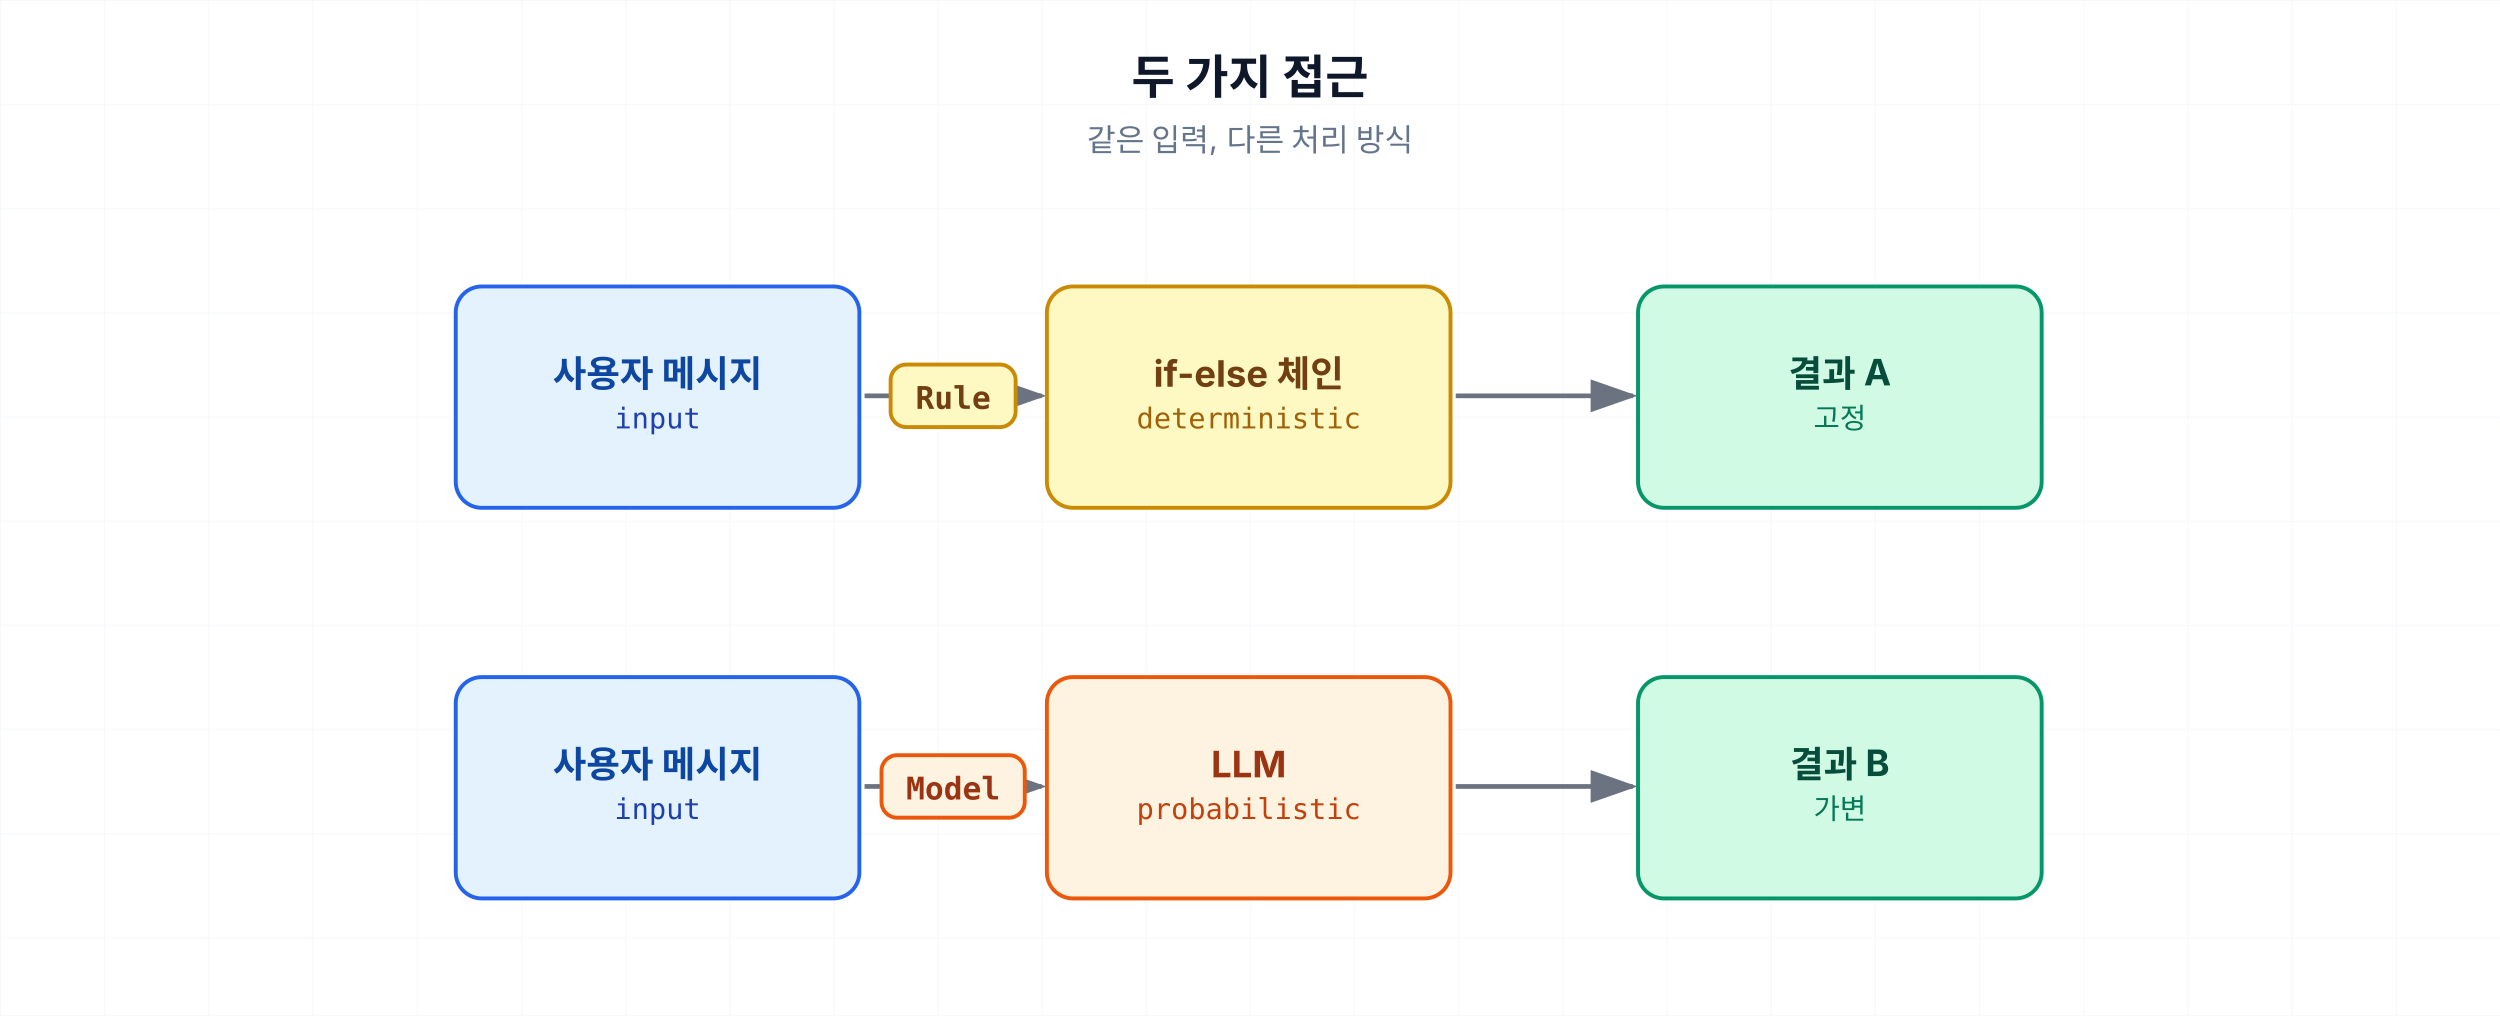
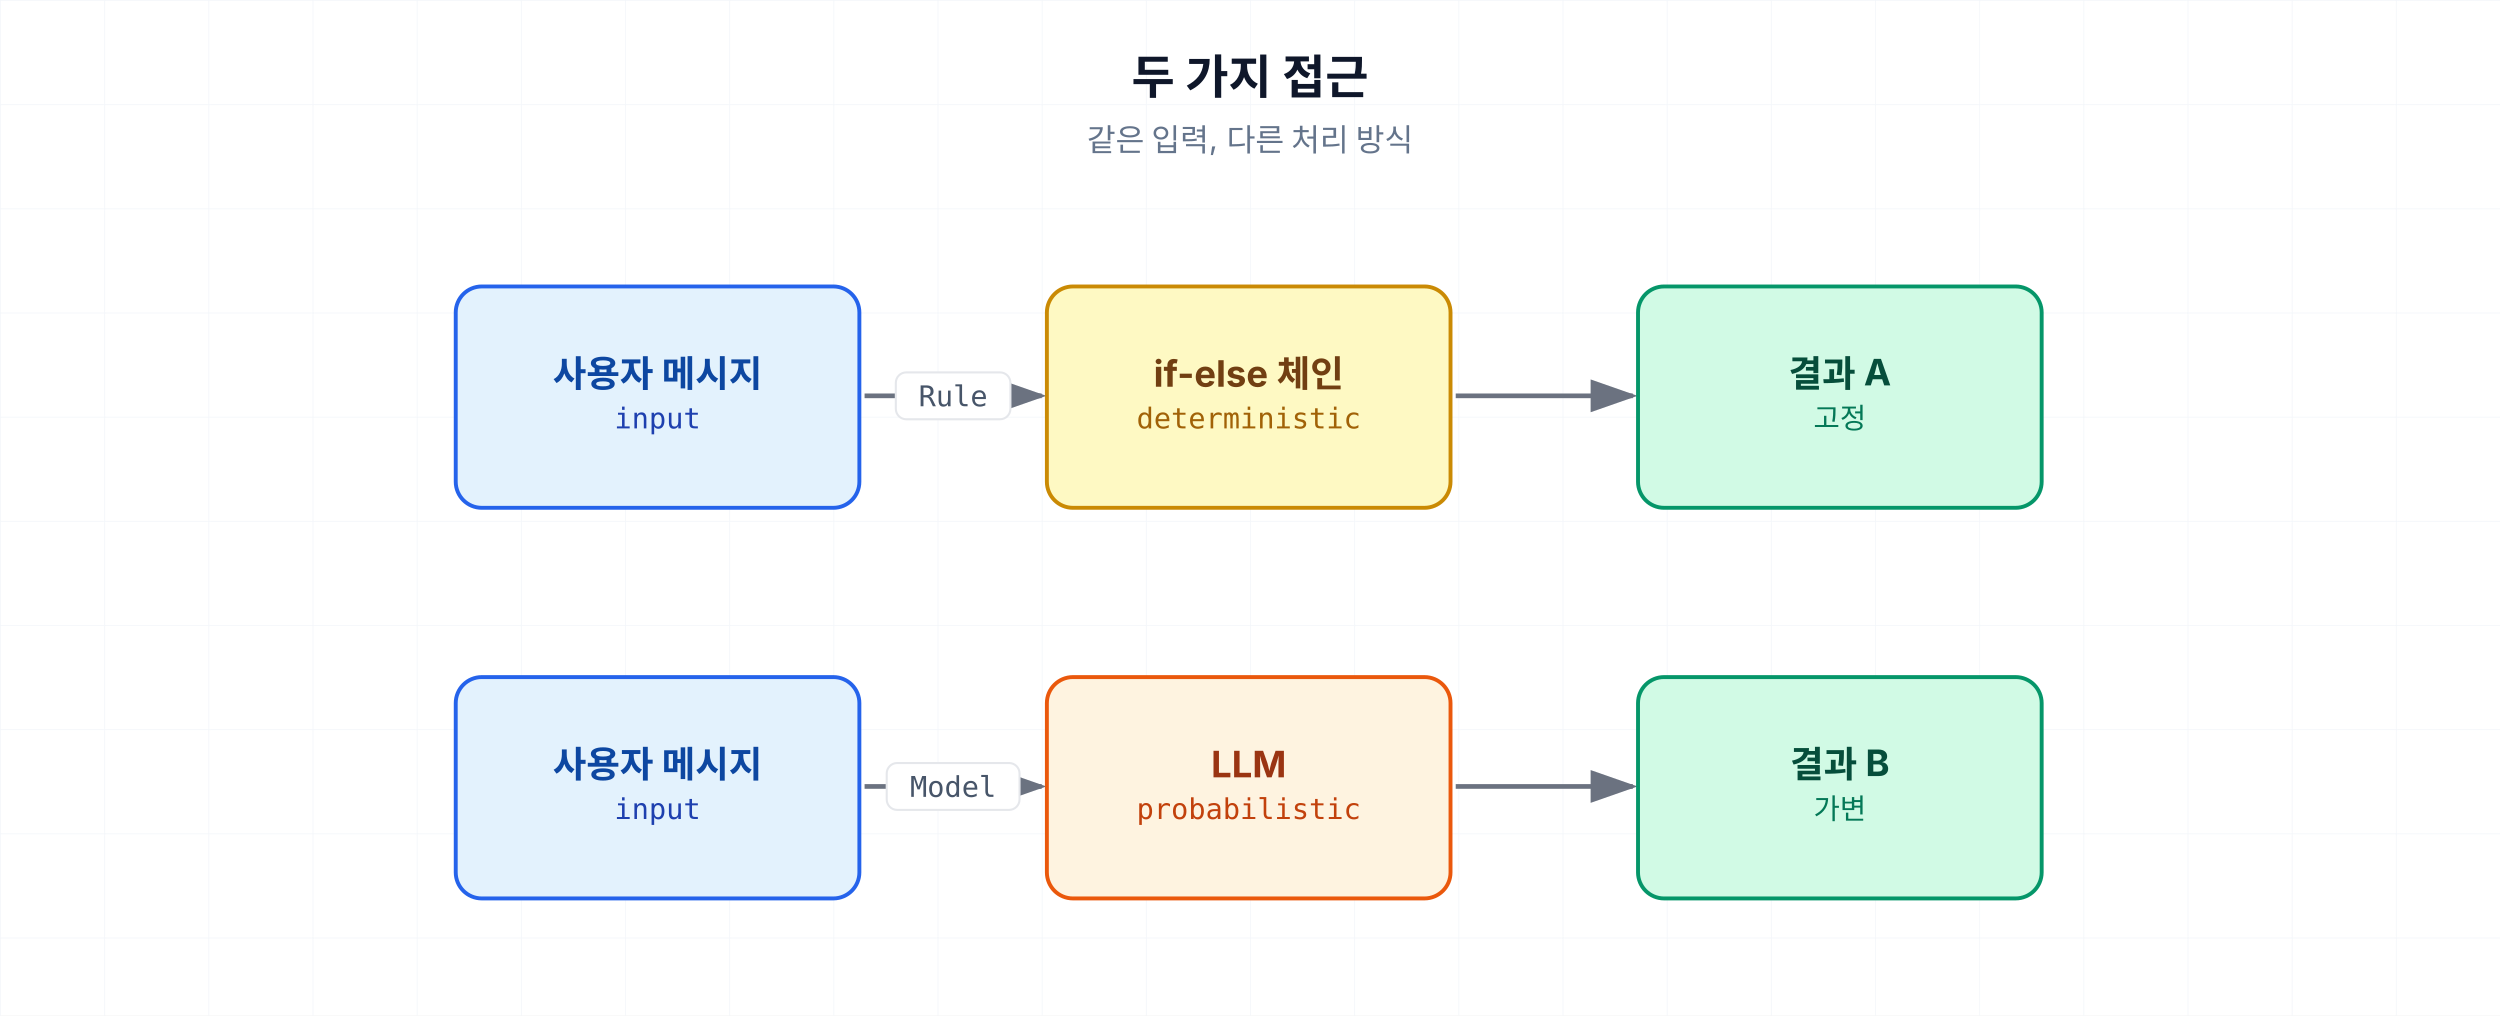
<svg xmlns="http://www.w3.org/2000/svg" viewBox="0 0 960 390" font-family="Pretendard, -apple-system, BlinkMacSystemFont, sans-serif">
  <defs>
    <pattern id="grid" width="40" height="40" patternUnits="userSpaceOnUse">
      <path d="M 40 0 L 0 0 0 40" fill="none" stroke="#f1f5f9" stroke-width="0.5" />
    </pattern>
    <marker id="arr" markerWidth="10" markerHeight="7" refX="9" refY="3.5" orient="auto">
      <polygon points="0,0 10,3.5 0,7" fill="#6b7280" />
    </marker>
    <marker id="arr-input" markerWidth="10" markerHeight="7" refX="9" refY="3.5" orient="auto">
      <polygon points="0,0 10,3.5 0,7" fill="#2563eb" />
    </marker>
    <marker id="arr-llm" markerWidth="10" markerHeight="7" refX="9" refY="3.5" orient="auto">
      <polygon points="0,0 10,3.5 0,7" fill="#ea580c" />
    </marker>
    <marker id="arr-model" markerWidth="10" markerHeight="7" refX="9" refY="3.5" orient="auto">
      <polygon points="0,0 10,3.5 0,7" fill="#7c3aed" />
    </marker>
    <marker id="arr-token" markerWidth="10" markerHeight="7" refX="9" refY="3.5" orient="auto">
      <polygon points="0,0 10,3.5 0,7" fill="#059669" />
    </marker>
    <marker id="arr-output" markerWidth="10" markerHeight="7" refX="9" refY="3.5" orient="auto">
      <polygon points="0,0 10,3.5 0,7" fill="#059669" />
    </marker>
    <marker id="arr-gate" markerWidth="10" markerHeight="7" refX="9" refY="3.5" orient="auto">
      <polygon points="0,0 10,3.5 0,7" fill="#ca8a04" />
    </marker>
    <marker id="arr-tool" markerWidth="10" markerHeight="7" refX="9" refY="3.5" orient="auto">
      <polygon points="0,0 10,3.5 0,7" fill="#0891b2" />
    </marker>
    <marker id="arr-memory" markerWidth="10" markerHeight="7" refX="9" refY="3.5" orient="auto">
      <polygon points="0,0 10,3.5 0,7" fill="#db2777" />
    </marker>
    <marker id="arr-error" markerWidth="10" markerHeight="7" refX="9" refY="3.5" orient="auto">
      <polygon points="0,0 10,3.5 0,7" fill="#dc2626" />
    </marker>
  </defs>
  <rect width="960" height="390" fill="#ffffff" />
  <rect width="960" height="390" fill="url(#grid)" />
  <text x="480" y="36" text-anchor="middle" font-size="18" font-weight="700" fill="#0f172a">두 가지 접근</text>
  <text x="480" y="58" text-anchor="middle" font-size="12" fill="#64748b">같은 입력, 다른 처리 방식</text>
  <path d="M 332,152 L 400,152" stroke="#6b7280" stroke-width="1.8" fill="none" marker-end="url(#arr)" />
  <path d="M 332,302 L 400,302" stroke="#6b7280" stroke-width="1.8" fill="none" marker-end="url(#arr)" />
  <path d="M 559,152 L 627,152" stroke="#6b7280" stroke-width="1.8" fill="none" marker-end="url(#arr)" />
  <path d="M 559,302 L 627,302" stroke="#6b7280" stroke-width="1.8" fill="none" marker-end="url(#arr)" />
  <rect x="175" y="110" width="155" height="85" rx="10" fill="#ffffff" />
  <rect x="175" y="110" width="155" height="85" rx="10" fill="#e3f2fd" stroke="#2563eb" stroke-width="1.5" />
  <text x="252.5" y="148.5" text-anchor="middle" font-size="14" font-weight="700" fill="#0d47a1">사용자 메시지</text>
  <text x="252.5" y="164.5" text-anchor="middle" font-size="11" font-family="JetBrains Mono, monospace" fill="#1e40af">input</text>
  <rect x="402" y="110" width="155" height="85" rx="10" fill="#ffffff" />
  <rect x="402" y="110" width="155" height="85" rx="10" fill="#fef9c3" stroke="#ca8a04" stroke-width="1.5" />
  <text x="479.5" y="148.5" text-anchor="middle" font-size="14" font-weight="700" fill="#713f12">if-else 체인</text>
  <text x="479.5" y="164.5" text-anchor="middle" font-size="11" font-family="JetBrains Mono, monospace" fill="#a16207">deterministic</text>
  <rect x="629" y="110" width="155" height="85" rx="10" fill="#ffffff" />
  <rect x="629" y="110" width="155" height="85" rx="10" fill="#d1fae5" stroke="#059669" stroke-width="1.5" />
  <text x="706.5" y="148.5" text-anchor="middle" font-size="14" font-weight="700" fill="#064e3b">결과 A</text>
  <text x="706.5" y="164.5" text-anchor="middle" font-size="11" font-family="JetBrains Mono, monospace" fill="#047857">고정</text>
  <rect x="175" y="260" width="155" height="85" rx="10" fill="#ffffff" />
  <rect x="175" y="260" width="155" height="85" rx="10" fill="#e3f2fd" stroke="#2563eb" stroke-width="1.5" />
  <text x="252.5" y="298.5" text-anchor="middle" font-size="14" font-weight="700" fill="#0d47a1">사용자 메시지</text>
  <text x="252.5" y="314.5" text-anchor="middle" font-size="11" font-family="JetBrains Mono, monospace" fill="#1e40af">input</text>
  <rect x="402" y="260" width="155" height="85" rx="10" fill="#ffffff" />
  <rect x="402" y="260" width="155" height="85" rx="10" fill="#fef3e0" stroke="#ea580c" stroke-width="1.5" />
  <text x="479.5" y="298.5" text-anchor="middle" font-size="14" font-weight="700" fill="#9a3412">LLM</text>
  <text x="479.5" y="314.5" text-anchor="middle" font-size="11" font-family="JetBrains Mono, monospace" fill="#c2410c">probabilistic</text>
  <rect x="629" y="260" width="155" height="85" rx="10" fill="#ffffff" />
  <rect x="629" y="260" width="155" height="85" rx="10" fill="#d1fae5" stroke="#059669" stroke-width="1.5" />
  <text x="706.5" y="298.5" text-anchor="middle" font-size="14" font-weight="700" fill="#064e3b">결과 B</text>
  <text x="706.5" y="314.5" text-anchor="middle" font-size="11" font-family="JetBrains Mono, monospace" fill="#047857">가변</text>
-   <rect x="342.0" y="140" width="48" height="24" rx="6" fill="#fef9c3" stroke="#ca8a04" stroke-width="1.5" />
-   <text x="366" y="157" text-anchor="middle" font-size="12" font-weight="700" font-family="JetBrains Mono, monospace" fill="#713f12">Rule</text>
-   <rect x="338.5" y="290" width="55" height="24" rx="6" fill="#fef3e0" stroke="#ea580c" stroke-width="1.5" />
-   <text x="366" y="307" text-anchor="middle" font-size="12" font-weight="700" font-family="JetBrains Mono, monospace" fill="#9a3412">Model</text>
+   <rect x="344.0" y="143" width="44" height="18" rx="4" fill="#ffffff" stroke="#e5e7eb" stroke-width="0.8" />
+   <text x="366" y="156" text-anchor="middle" font-size="11" font-family="JetBrains Mono, monospace" fill="#475569">Rule</text>
+   <rect x="340.5" y="293" width="51" height="18" rx="4" fill="#ffffff" stroke="#e5e7eb" stroke-width="0.8" />
+   <text x="366" y="306" text-anchor="middle" font-size="11" font-family="JetBrains Mono, monospace" fill="#475569">Model</text>
</svg>
